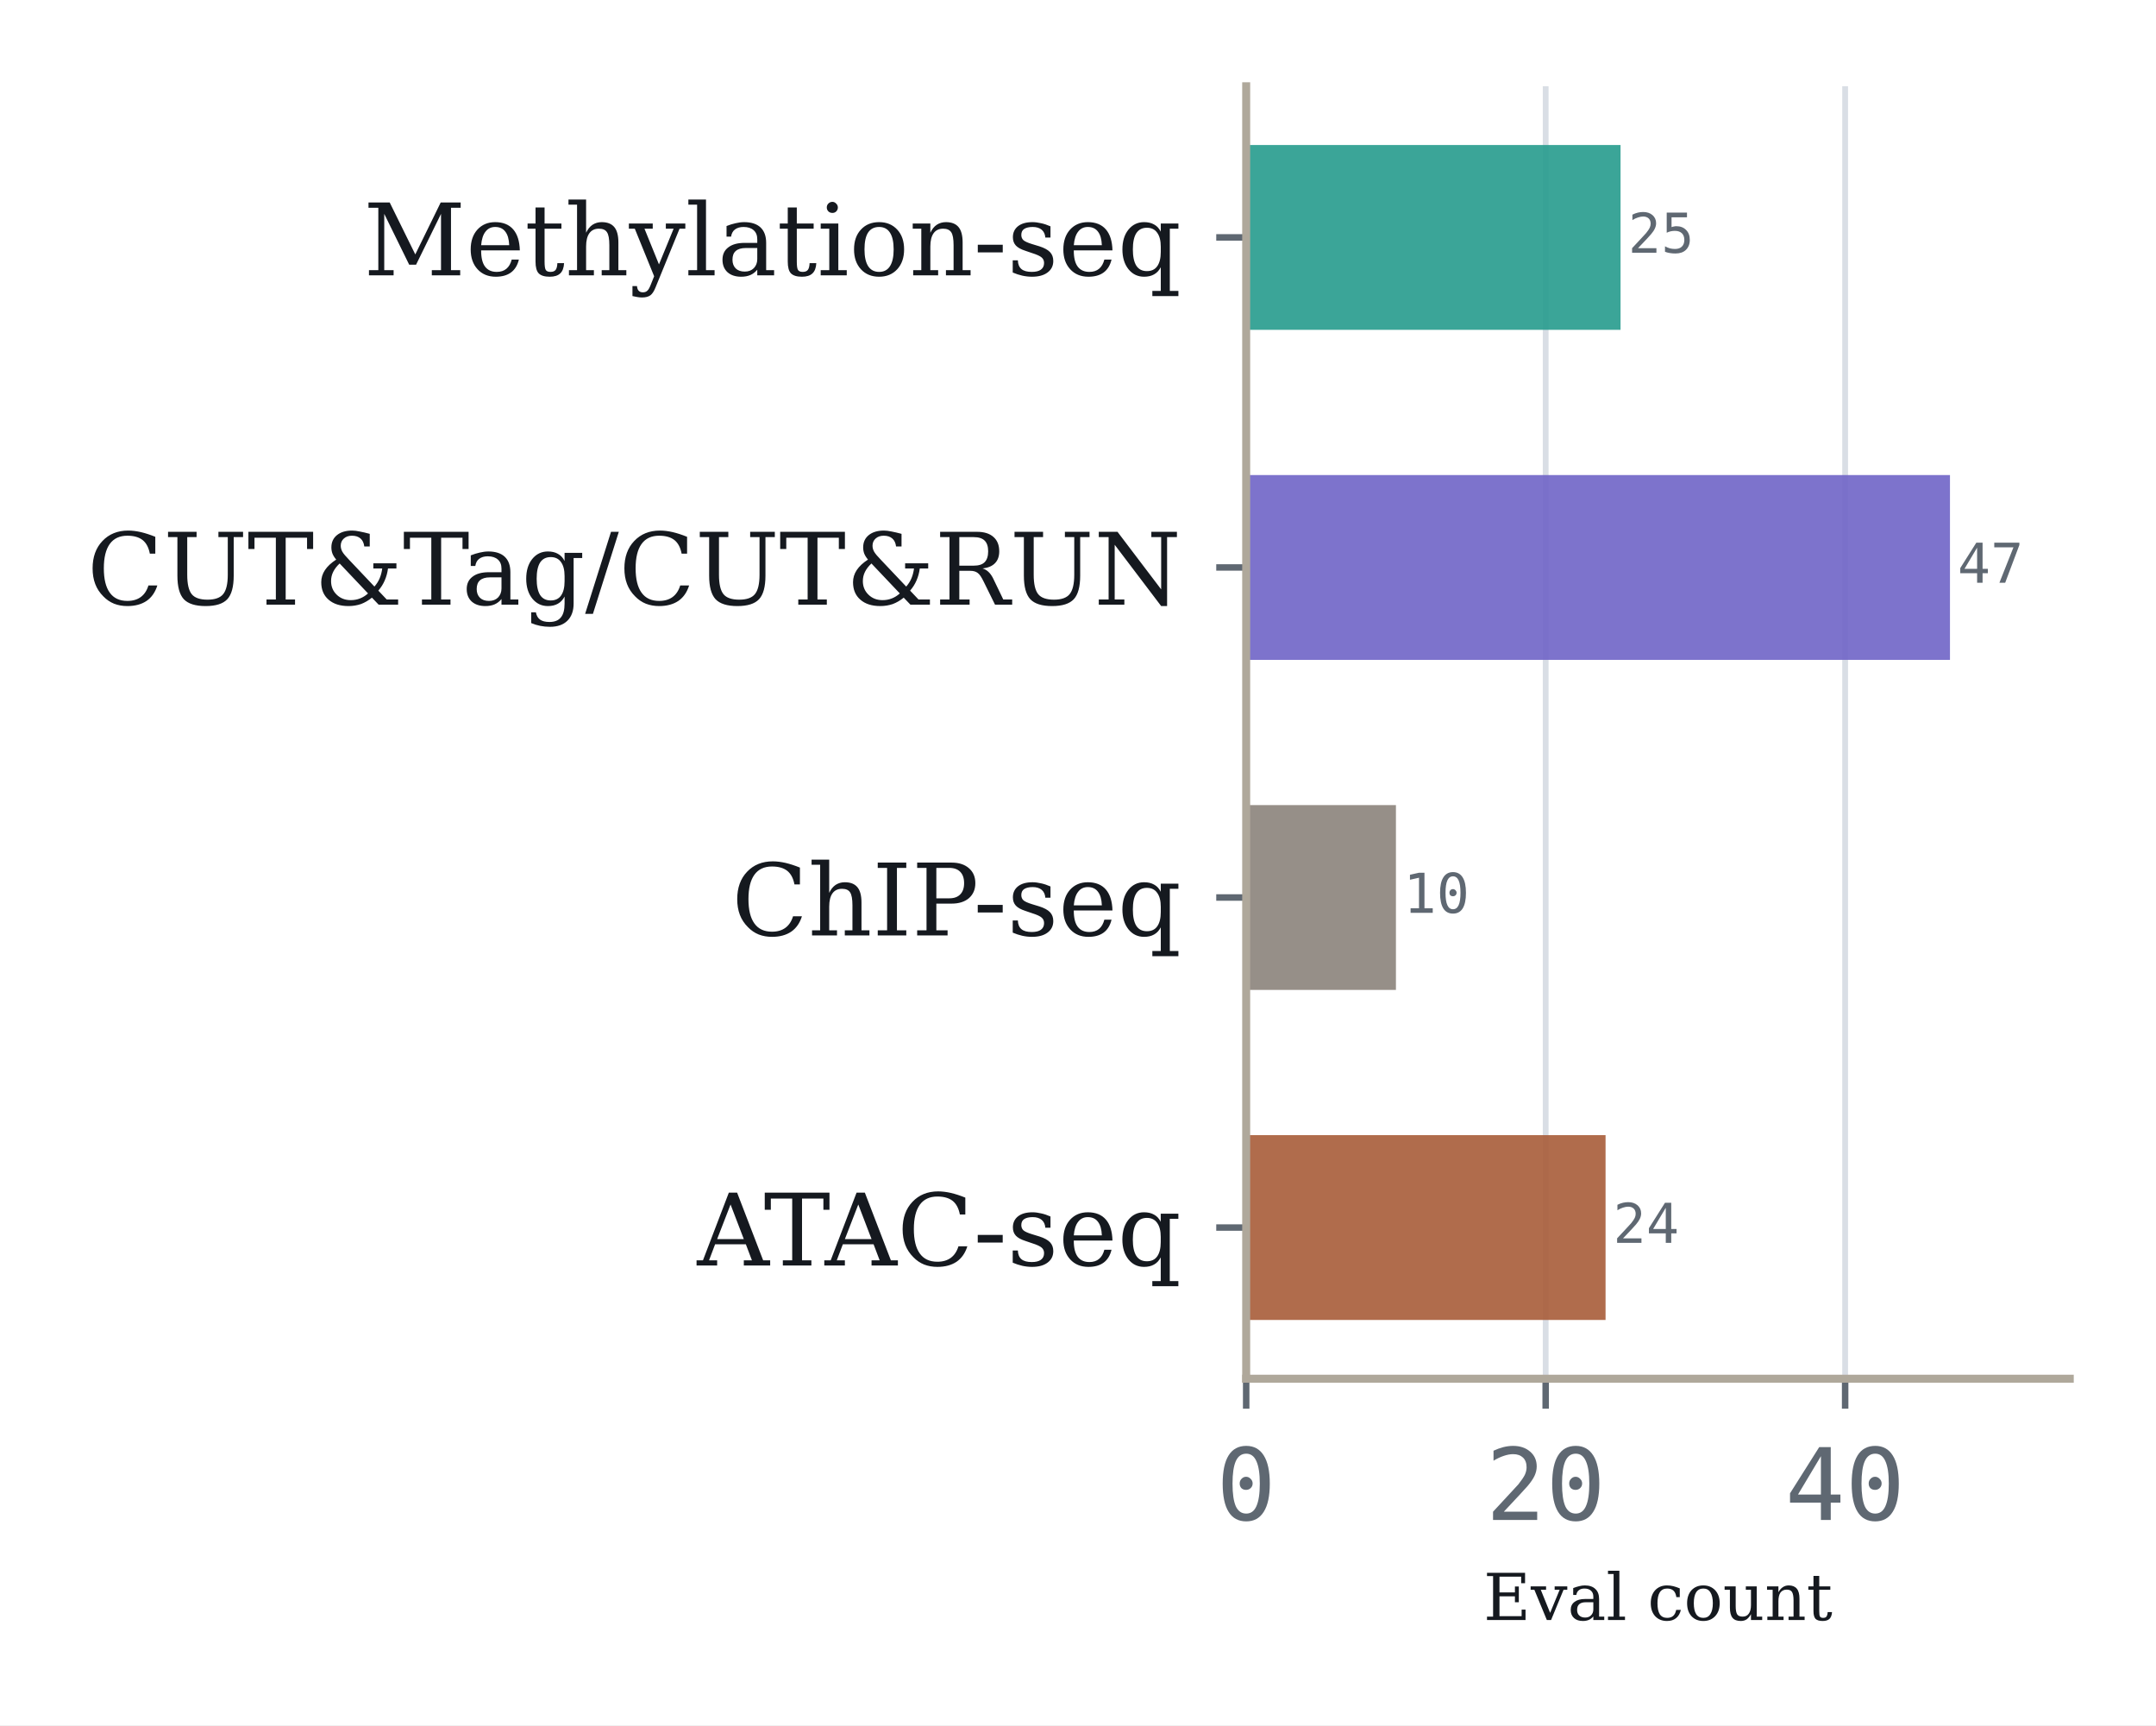
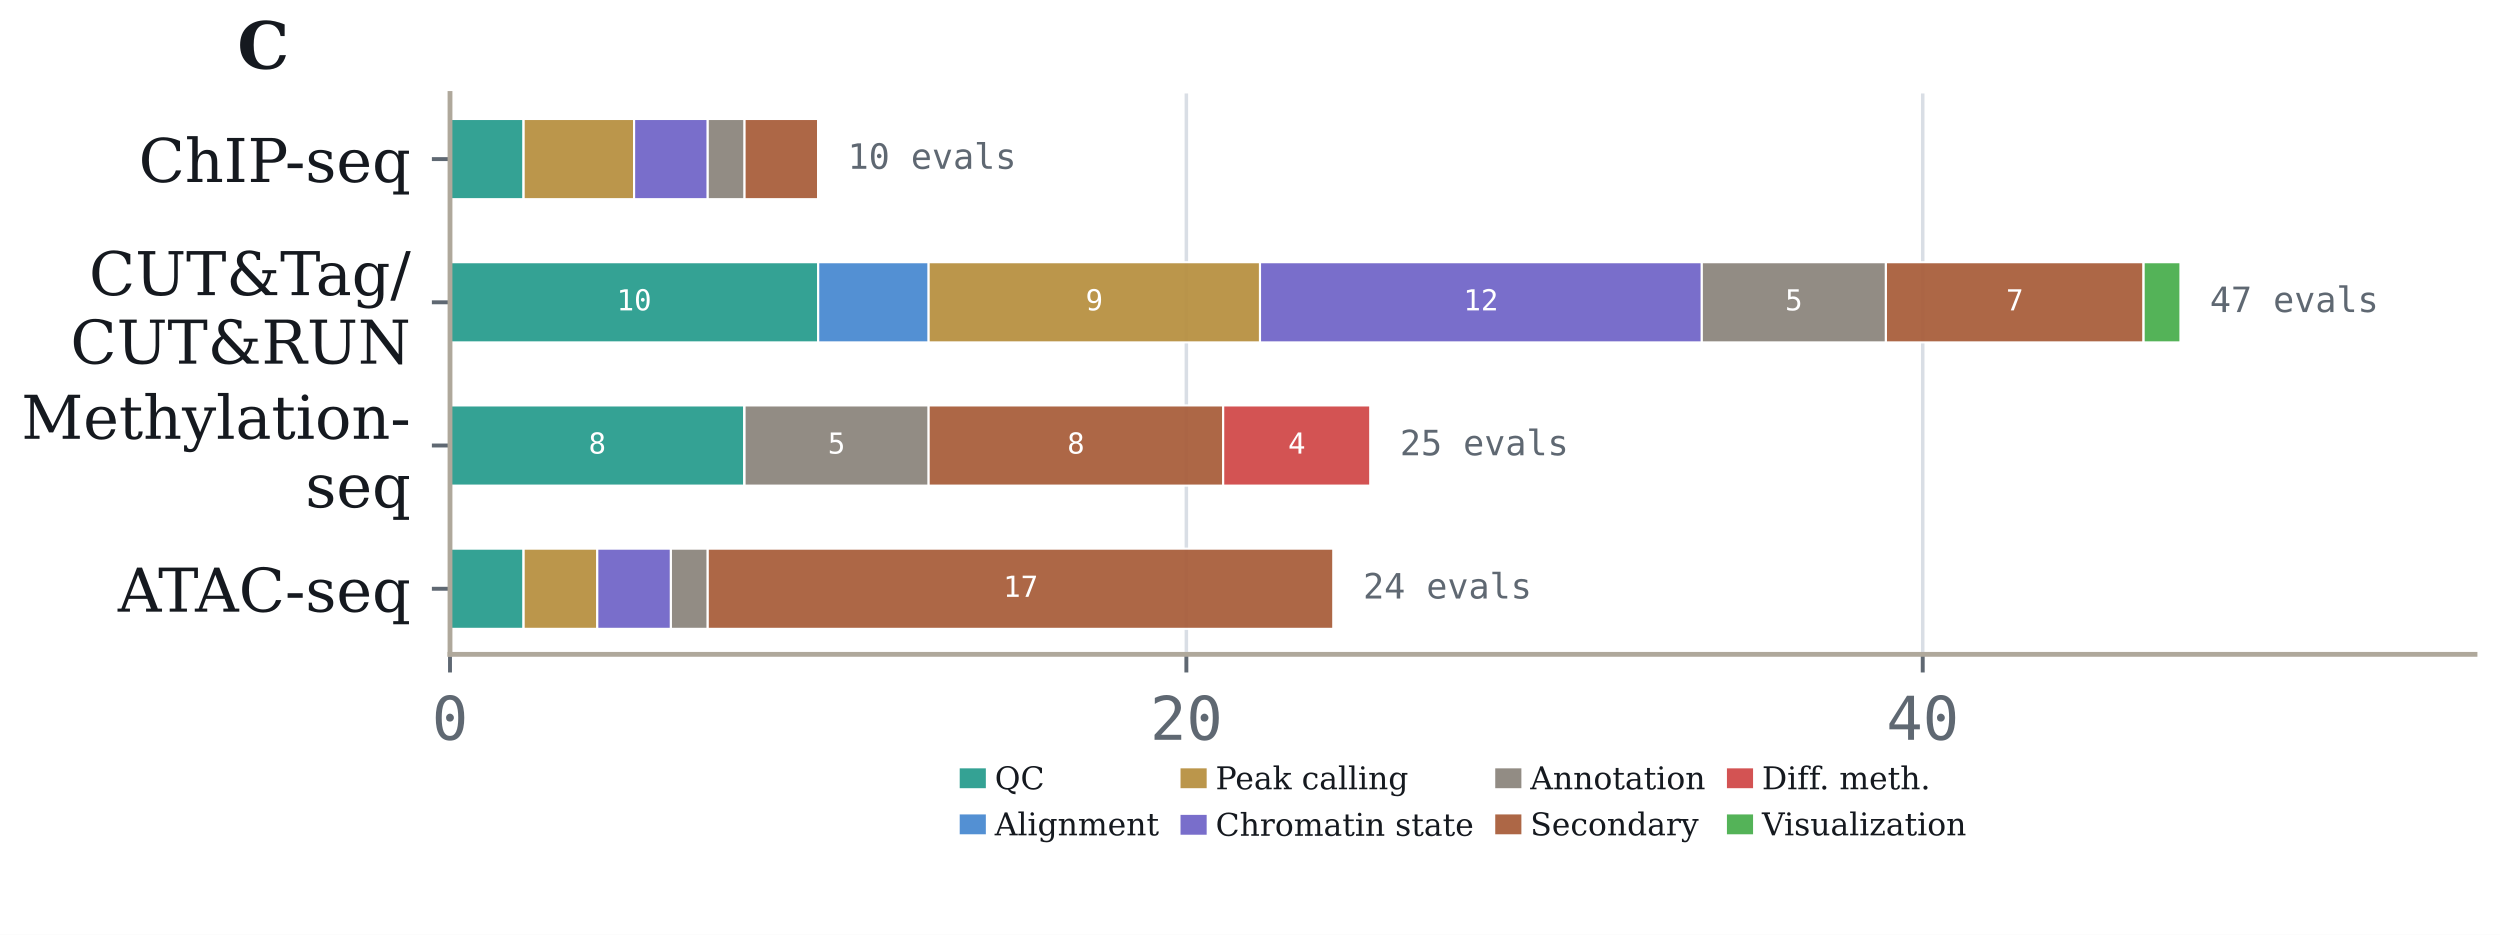
- <svg xmlns="http://www.w3.org/2000/svg" xmlns:xlink="http://www.w3.org/1999/xlink" width="216pt" height="172.8pt" viewBox="0 0 216 172.8" version="1.1">
+ <svg xmlns="http://www.w3.org/2000/svg" xmlns:xlink="http://www.w3.org/1999/xlink" width="414pt" height="154.8pt" viewBox="0 0 414 154.8" version="1.1">
  <defs>
    <style type="text/css">*{stroke-linejoin: round; stroke-linecap: butt}</style>
  </defs>
  <g id="figure_1">
    <g id="patch_1">
-       <path d="M 0 172.8  L 216 172.8  L 216 0  L 0 0  z " style="fill: #ffffff" />
+       <path d="M 0 154.8  L 414 154.8  L 414 0  L 0 0  z " style="fill: #ffffff" />
    </g>
    <g id="axes_1">
      <g id="patch_2">
-         <path d="M 124.85 138.1  L 207.36 138.1  L 207.36 8.64  L 124.85 8.64  z " style="fill: #ffffff" />
+         <path d="M 74.52 108.36  L 409.86 108.36  L 409.86 15.48  L 74.52 15.48  z " style="fill: #ffffff" />
      </g>
      <g id="matplotlib.axis_1">
        <g id="xtick_1">
          <g id="line2d_1">
-             <path d="M 124.85 138.1  L 124.85 8.64  " clip-path="url(#p41ab4d9375)" style="fill: none; stroke: #d9dee5; stroke-width: 0.58; stroke-linecap: square" />
+             <path d="M 74.52 108.36  L 74.52 15.48  " clip-path="url(#p3cf0a6819d)" style="fill: none; stroke: #d9dee5; stroke-width: 0.58; stroke-linecap: square" />
          </g>
          <g id="line2d_2">
            <defs>
-               <path id="m94f432ec83" d="M 0 0  L 0 3  " style="stroke: #5f6872; stroke-width: 0.65" />
+               <path id="m60d0b8f4a0" d="M 0 0  L 0 3  " style="stroke: #5f6872; stroke-width: 0.65" />
            </defs>
            <g>
-               <use xlink:href="#m94f432ec83" x="124.85" y="138.1" style="fill: #5f6872; stroke: #5f6872; stroke-width: 0.65" />
+               <use xlink:href="#m60d0b8f4a0" x="74.52" y="108.36" style="fill: #5f6872; stroke: #5f6872; stroke-width: 0.65" />
            </g>
          </g>
          <g id="text_1">
-             <text style="font-size: 10px; font-family: 'DejaVu Sans Mono', monospace; text-anchor: middle; fill: #5f6872" x="124.85" y="152.252" transform="rotate(-0 124.85 152.2516)">0</text>
+             <text style="font-size: 10px; font-family: 'DejaVu Sans Mono', monospace; text-anchor: middle; fill: #5f6872" x="74.52" y="122.512" transform="rotate(-0 74.52 122.5116)">0</text>
          </g>
        </g>
        <g id="xtick_2">
          <g id="line2d_3">
-             <path d="M 154.854 138.1  L 154.854 8.64  " clip-path="url(#p41ab4d9375)" style="fill: none; stroke: #d9dee5; stroke-width: 0.58; stroke-linecap: square" />
+             <path d="M 196.462 108.36  L 196.462 15.48  " clip-path="url(#p3cf0a6819d)" style="fill: none; stroke: #d9dee5; stroke-width: 0.58; stroke-linecap: square" />
          </g>
          <g id="line2d_4">
            <g>
-               <use xlink:href="#m94f432ec83" x="154.854" y="138.1" style="fill: #5f6872; stroke: #5f6872; stroke-width: 0.65" />
+               <use xlink:href="#m60d0b8f4a0" x="196.462" y="108.36" style="fill: #5f6872; stroke: #5f6872; stroke-width: 0.65" />
            </g>
          </g>
          <g id="text_2">
-             <text style="font-size: 10px; font-family: 'DejaVu Sans Mono', monospace; text-anchor: middle; fill: #5f6872" x="154.854" y="152.252" transform="rotate(-0 154.8536 152.2516)">20</text>
+             <text style="font-size: 10px; font-family: 'DejaVu Sans Mono', monospace; text-anchor: middle; fill: #5f6872" x="196.462" y="122.512" transform="rotate(-0 196.4618 122.5116)">20</text>
          </g>
        </g>
        <g id="xtick_3">
          <g id="line2d_5">
-             <path d="M 184.857 138.1  L 184.857 8.64  " clip-path="url(#p41ab4d9375)" style="fill: none; stroke: #d9dee5; stroke-width: 0.58; stroke-linecap: square" />
+             <path d="M 318.404 108.36  L 318.404 15.48  " clip-path="url(#p3cf0a6819d)" style="fill: none; stroke: #d9dee5; stroke-width: 0.58; stroke-linecap: square" />
          </g>
          <g id="line2d_6">
            <g>
-               <use xlink:href="#m94f432ec83" x="184.857" y="138.1" style="fill: #5f6872; stroke: #5f6872; stroke-width: 0.65" />
+               <use xlink:href="#m60d0b8f4a0" x="318.404" y="108.36" style="fill: #5f6872; stroke: #5f6872; stroke-width: 0.65" />
            </g>
          </g>
          <g id="text_3">
-             <text style="font-size: 10px; font-family: 'DejaVu Sans Mono', monospace; text-anchor: middle; fill: #5f6872" x="184.857" y="152.252" transform="rotate(-0 184.8573 152.2516)">40</text>
-           </g>
-         </g>
-         <g id="text_4">
-           <text style="font-size: 6.5px; font-family: 'DejaVu Serif', serif; text-anchor: middle; fill: #15191f" x="166.105" y="162.27" transform="rotate(-0 166.105 162.2702)">Eval count</text>
+             <text style="font-size: 10px; font-family: 'DejaVu Sans Mono', monospace; text-anchor: middle; fill: #5f6872" x="318.404" y="122.512" transform="rotate(-0 318.4036 122.5116)">40</text>
+           </g>
        </g>
      </g>
      <g id="matplotlib.axis_2">
        <g id="ytick_1">
          <g id="line2d_7">
            <defs>
-               <path id="me7be3ff68c" d="M 0 0  L -3 0  " style="stroke: #5f6872; stroke-width: 0.65" />
+               <path id="mdb639b6b2f" d="M 0 0  L -3 0  " style="stroke: #5f6872; stroke-width: 0.65" />
            </defs>
            <g>
-               <use xlink:href="#me7be3ff68c" x="124.85" y="122.959" style="fill: #5f6872; stroke: #5f6872; stroke-width: 0.65" />
-             </g>
-           </g>
-           <g id="text_5">
-             <text style="font-size: 10px; font-family: 'DejaVu Serif', serif; text-anchor: end; fill: #15191f" x="118.35" y="126.758" transform="rotate(-0 118.35 126.7581)">ATAC-seq</text>
+               <use xlink:href="#mdb639b6b2f" x="74.52" y="26.343" style="fill: #5f6872; stroke: #5f6872; stroke-width: 0.65" />
+             </g>
+           </g>
+           <g id="text_4">
+             <text style="font-size: 10px; font-family: 'DejaVu Serif', serif; text-anchor: end; fill: #15191f" x="68.02" y="30.142" transform="rotate(-0 68.02 30.1421)">ChIP-seq</text>
          </g>
        </g>
        <g id="ytick_2">
          <g id="line2d_8">
            <g>
-               <use xlink:href="#me7be3ff68c" x="124.85" y="89.9" style="fill: #5f6872; stroke: #5f6872; stroke-width: 0.65" />
-             </g>
-           </g>
-           <g id="text_6">
-             <text style="font-size: 10px; font-family: 'DejaVu Serif', serif; text-anchor: end; fill: #15191f" x="118.35" y="93.699" transform="rotate(-0 118.35 93.69884)">ChIP-seq</text>
+               <use xlink:href="#mdb639b6b2f" x="74.52" y="50.061" style="fill: #5f6872; stroke: #5f6872; stroke-width: 0.65" />
+             </g>
+           </g>
+           <g id="text_5">
+             <text style="font-size: 10px; font-family: 'DejaVu Serif', serif; fill: #15191f" transform="translate(14.74031 48.87893)">CUT&amp;Tag/</text>
+             <text style="font-size: 10px; font-family: 'DejaVu Serif', serif; fill: #15191f" transform="translate(11.66062 60.21893)">CUT&amp;RUN</text>
          </g>
        </g>
        <g id="ytick_3">
          <g id="line2d_9">
            <g>
-               <use xlink:href="#me7be3ff68c" x="124.85" y="56.84" style="fill: #5f6872; stroke: #5f6872; stroke-width: 0.65" />
-             </g>
-           </g>
-           <g id="text_7">
-             <text style="font-size: 10px; font-family: 'DejaVu Serif', serif; text-anchor: end; fill: #15191f" x="118.35" y="60.569" transform="rotate(-0 118.35 60.5685)">CUT&amp;Tag/CUT&amp;RUN</text>
+               <use xlink:href="#mdb639b6b2f" x="74.52" y="73.779" style="fill: #5f6872; stroke: #5f6872; stroke-width: 0.65" />
+             </g>
+           </g>
+           <g id="text_6">
+             <text style="font-size: 10px; font-family: 'DejaVu Serif', serif; fill: #15191f" transform="translate(3.534062 72.6681)">Methylation-</text>
+             <text style="font-size: 10px; font-family: 'DejaVu Serif', serif; fill: #15191f" transform="translate(50.56844 84.0081)">seq</text>
          </g>
        </g>
        <g id="ytick_4">
          <g id="line2d_10">
            <g>
-               <use xlink:href="#me7be3ff68c" x="124.85" y="23.781" style="fill: #5f6872; stroke: #5f6872; stroke-width: 0.65" />
-             </g>
-           </g>
-           <g id="text_8">
-             <text style="font-size: 10px; font-family: 'DejaVu Serif', serif; text-anchor: end; fill: #15191f" x="118.35" y="27.58" transform="rotate(-0 118.35 27.58035)">Methylation-seq</text>
+               <use xlink:href="#mdb639b6b2f" x="74.52" y="97.497" style="fill: #5f6872; stroke: #5f6872; stroke-width: 0.65" />
+             </g>
+           </g>
+           <g id="text_7">
+             <text style="font-size: 10px; font-family: 'DejaVu Serif', serif; text-anchor: end; fill: #15191f" x="68.02" y="101.296" transform="rotate(-0 68.02 101.2963)">ATAC-seq</text>
          </g>
        </g>
      </g>
      <g id="patch_3">
-         <path d="M 124.85 132.215  L 160.854 132.215  L 160.854 113.702  L 124.85 113.702  z " clip-path="url(#p41ab4d9375)" style="fill: #a95f3d; opacity: 0.92" />
+         <path d="M 74.52 19.702  L 86.714 19.702  L 86.714 32.984  L 74.52 32.984  z " clip-path="url(#p3cf0a6819d)" style="fill: #2a9d8f; opacity: 0.95; stroke: #ffffff; stroke-width: 0.35; stroke-linejoin: miter" />
      </g>
      <g id="patch_4">
-         <path d="M 124.85 99.156  L 139.852 99.156  L 139.852 80.643  L 124.85 80.643  z " clip-path="url(#p41ab4d9375)" style="fill: #8d867e; opacity: 0.92" />
+         <path d="M 74.52 43.42  L 135.491 43.42  L 135.491 56.702  L 74.52 56.702  z " clip-path="url(#p3cf0a6819d)" style="fill: #2a9d8f; opacity: 0.95; stroke: #ffffff; stroke-width: 0.35; stroke-linejoin: miter" />
      </g>
      <g id="patch_5">
-         <path d="M 124.85 66.097  L 195.359 66.097  L 195.359 47.584  L 124.85 47.584  z " clip-path="url(#p41ab4d9375)" style="fill: #7267c8; opacity: 0.92" />
+         <path d="M 74.52 67.138  L 123.297 67.138  L 123.297 80.42  L 74.52 80.42  z " clip-path="url(#p3cf0a6819d)" style="fill: #2a9d8f; opacity: 0.95; stroke: #ffffff; stroke-width: 0.35; stroke-linejoin: miter" />
      </g>
      <g id="patch_6">
-         <path d="M 124.85 33.038  L 162.355 33.038  L 162.355 14.525  L 124.85 14.525  z " clip-path="url(#p41ab4d9375)" style="fill: #2a9d8f; opacity: 0.92" />
+         <path d="M 74.52 90.856  L 86.714 90.856  L 86.714 104.138  L 74.52 104.138  z " clip-path="url(#p3cf0a6819d)" style="fill: #2a9d8f; opacity: 0.95; stroke: #ffffff; stroke-width: 0.35; stroke-linejoin: miter" />
      </g>
      <g id="patch_7">
-         <path d="M 124.85 138.1  L 124.85 8.64  " style="fill: none; stroke: #afa89b; stroke-width: 0.8; stroke-linejoin: miter; stroke-linecap: square" />
+         <path d="M 86.714 19.702  L 86.714 19.702  L 86.714 32.984  L 86.714 32.984  z " clip-path="url(#p3cf0a6819d)" style="fill: #4b8bd1; opacity: 0.95; stroke: #ffffff; stroke-width: 0.35; stroke-linejoin: miter" />
      </g>
      <g id="patch_8">
-         <path d="M 124.85 138.1  L 207.36 138.1  " style="fill: none; stroke: #afa89b; stroke-width: 0.8; stroke-linejoin: miter; stroke-linecap: square" />
+         <path d="M 135.491 43.42  L 153.782 43.42  L 153.782 56.702  L 135.491 56.702  z " clip-path="url(#p3cf0a6819d)" style="fill: #4b8bd1; opacity: 0.95; stroke: #ffffff; stroke-width: 0.35; stroke-linejoin: miter" />
+       </g>
+       <g id="patch_9">
+         <path d="M 123.297 67.138  L 123.297 67.138  L 123.297 80.42  L 123.297 80.42  z " clip-path="url(#p3cf0a6819d)" style="fill: #4b8bd1; opacity: 0.95; stroke: #ffffff; stroke-width: 0.35; stroke-linejoin: miter" />
+       </g>
+       <g id="patch_10">
+         <path d="M 86.714 90.856  L 86.714 90.856  L 86.714 104.138  L 86.714 104.138  z " clip-path="url(#p3cf0a6819d)" style="fill: #4b8bd1; opacity: 0.95; stroke: #ffffff; stroke-width: 0.35; stroke-linejoin: miter" />
+       </g>
+       <g id="patch_11">
+         <path d="M 86.714 19.702  L 105.005 19.702  L 105.005 32.984  L 86.714 32.984  z " clip-path="url(#p3cf0a6819d)" style="fill: #b89142; opacity: 0.95; stroke: #ffffff; stroke-width: 0.35; stroke-linejoin: miter" />
+       </g>
+       <g id="patch_12">
+         <path d="M 153.782 43.42  L 208.656 43.42  L 208.656 56.702  L 153.782 56.702  z " clip-path="url(#p3cf0a6819d)" style="fill: #b89142; opacity: 0.95; stroke: #ffffff; stroke-width: 0.35; stroke-linejoin: miter" />
+       </g>
+       <g id="patch_13">
+         <path d="M 123.297 67.138  L 123.297 67.138  L 123.297 80.42  L 123.297 80.42  z " clip-path="url(#p3cf0a6819d)" style="fill: #b89142; opacity: 0.95; stroke: #ffffff; stroke-width: 0.35; stroke-linejoin: miter" />
+       </g>
+       <g id="patch_14">
+         <path d="M 86.714 90.856  L 98.908 90.856  L 98.908 104.138  L 86.714 104.138  z " clip-path="url(#p3cf0a6819d)" style="fill: #b89142; opacity: 0.95; stroke: #ffffff; stroke-width: 0.35; stroke-linejoin: miter" />
+       </g>
+       <g id="patch_15">
+         <path d="M 105.005 19.702  L 117.2 19.702  L 117.2 32.984  L 105.005 32.984  z " clip-path="url(#p3cf0a6819d)" style="fill: #7267c8; opacity: 0.95; stroke: #ffffff; stroke-width: 0.35; stroke-linejoin: miter" />
+       </g>
+       <g id="patch_16">
+         <path d="M 208.656 43.42  L 281.821 43.42  L 281.821 56.702  L 208.656 56.702  z " clip-path="url(#p3cf0a6819d)" style="fill: #7267c8; opacity: 0.95; stroke: #ffffff; stroke-width: 0.35; stroke-linejoin: miter" />
+       </g>
+       <g id="patch_17">
+         <path d="M 123.297 67.138  L 123.297 67.138  L 123.297 80.42  L 123.297 80.42  z " clip-path="url(#p3cf0a6819d)" style="fill: #7267c8; opacity: 0.95; stroke: #ffffff; stroke-width: 0.35; stroke-linejoin: miter" />
+       </g>
+       <g id="patch_18">
+         <path d="M 98.908 90.856  L 111.103 90.856  L 111.103 104.138  L 98.908 104.138  z " clip-path="url(#p3cf0a6819d)" style="fill: #7267c8; opacity: 0.95; stroke: #ffffff; stroke-width: 0.35; stroke-linejoin: miter" />
+       </g>
+       <g id="patch_19">
+         <path d="M 117.2 19.702  L 123.297 19.702  L 123.297 32.984  L 117.2 32.984  z " clip-path="url(#p3cf0a6819d)" style="fill: #8d867e; opacity: 0.95; stroke: #ffffff; stroke-width: 0.35; stroke-linejoin: miter" />
+       </g>
+       <g id="patch_20">
+         <path d="M 281.821 43.42  L 312.307 43.42  L 312.307 56.702  L 281.821 56.702  z " clip-path="url(#p3cf0a6819d)" style="fill: #8d867e; opacity: 0.95; stroke: #ffffff; stroke-width: 0.35; stroke-linejoin: miter" />
+       </g>
+       <g id="patch_21">
+         <path d="M 123.297 67.138  L 153.782 67.138  L 153.782 80.42  L 123.297 80.42  z " clip-path="url(#p3cf0a6819d)" style="fill: #8d867e; opacity: 0.95; stroke: #ffffff; stroke-width: 0.35; stroke-linejoin: miter" />
+       </g>
+       <g id="patch_22">
+         <path d="M 111.103 90.856  L 117.2 90.856  L 117.2 104.138  L 111.103 104.138  z " clip-path="url(#p3cf0a6819d)" style="fill: #8d867e; opacity: 0.95; stroke: #ffffff; stroke-width: 0.35; stroke-linejoin: miter" />
+       </g>
+       <g id="patch_23">
+         <path d="M 123.297 19.702  L 135.491 19.702  L 135.491 32.984  L 123.297 32.984  z " clip-path="url(#p3cf0a6819d)" style="fill: #a95f3d; opacity: 0.95; stroke: #ffffff; stroke-width: 0.35; stroke-linejoin: miter" />
+       </g>
+       <g id="patch_24">
+         <path d="M 312.307 43.42  L 354.986 43.42  L 354.986 56.702  L 312.307 56.702  z " clip-path="url(#p3cf0a6819d)" style="fill: #a95f3d; opacity: 0.95; stroke: #ffffff; stroke-width: 0.35; stroke-linejoin: miter" />
+       </g>
+       <g id="patch_25">
+         <path d="M 153.782 67.138  L 202.559 67.138  L 202.559 80.42  L 153.782 80.42  z " clip-path="url(#p3cf0a6819d)" style="fill: #a95f3d; opacity: 0.95; stroke: #ffffff; stroke-width: 0.35; stroke-linejoin: miter" />
+       </g>
+       <g id="patch_26">
+         <path d="M 117.2 90.856  L 220.85 90.856  L 220.85 104.138  L 117.2 104.138  z " clip-path="url(#p3cf0a6819d)" style="fill: #a95f3d; opacity: 0.95; stroke: #ffffff; stroke-width: 0.35; stroke-linejoin: miter" />
+       </g>
+       <g id="patch_27">
+         <path d="M 135.491 19.702  L 135.491 19.702  L 135.491 32.984  L 135.491 32.984  z " clip-path="url(#p3cf0a6819d)" style="fill: #d14b4b; opacity: 0.95; stroke: #ffffff; stroke-width: 0.35; stroke-linejoin: miter" />
+       </g>
+       <g id="patch_28">
+         <path d="M 354.986 43.42  L 354.986 43.42  L 354.986 56.702  L 354.986 56.702  z " clip-path="url(#p3cf0a6819d)" style="fill: #d14b4b; opacity: 0.95; stroke: #ffffff; stroke-width: 0.35; stroke-linejoin: miter" />
+       </g>
+       <g id="patch_29">
+         <path d="M 202.559 67.138  L 226.947 67.138  L 226.947 80.42  L 202.559 80.42  z " clip-path="url(#p3cf0a6819d)" style="fill: #d14b4b; opacity: 0.95; stroke: #ffffff; stroke-width: 0.35; stroke-linejoin: miter" />
+       </g>
+       <g id="patch_30">
+         <path d="M 220.85 90.856  L 220.85 90.856  L 220.85 104.138  L 220.85 104.138  z " clip-path="url(#p3cf0a6819d)" style="fill: #d14b4b; opacity: 0.95; stroke: #ffffff; stroke-width: 0.35; stroke-linejoin: miter" />
+       </g>
+       <g id="patch_31">
+         <path d="M 135.491 19.702  L 135.491 19.702  L 135.491 32.984  L 135.491 32.984  z " clip-path="url(#p3cf0a6819d)" style="fill: #4caf50; opacity: 0.95; stroke: #ffffff; stroke-width: 0.35; stroke-linejoin: miter" />
+       </g>
+       <g id="patch_32">
+         <path d="M 354.986 43.42  L 361.083 43.42  L 361.083 56.702  L 354.986 56.702  z " clip-path="url(#p3cf0a6819d)" style="fill: #4caf50; opacity: 0.95; stroke: #ffffff; stroke-width: 0.35; stroke-linejoin: miter" />
+       </g>
+       <g id="patch_33">
+         <path d="M 226.947 67.138  L 226.947 67.138  L 226.947 80.42  L 226.947 80.42  z " clip-path="url(#p3cf0a6819d)" style="fill: #4caf50; opacity: 0.95; stroke: #ffffff; stroke-width: 0.35; stroke-linejoin: miter" />
+       </g>
+       <g id="patch_34">
+         <path d="M 220.85 90.856  L 220.85 90.856  L 220.85 104.138  L 220.85 104.138  z " clip-path="url(#p3cf0a6819d)" style="fill: #4caf50; opacity: 0.95; stroke: #ffffff; stroke-width: 0.35; stroke-linejoin: miter" />
+       </g>
+       <g id="patch_35">
+         <path d="M 74.52 108.36  L 74.52 15.48  " style="fill: none; stroke: #afa89b; stroke-width: 0.8; stroke-linejoin: miter; stroke-linecap: square" />
+       </g>
+       <g id="patch_36">
+         <path d="M 74.52 108.36  L 409.86 108.36  " style="fill: none; stroke: #afa89b; stroke-width: 0.8; stroke-linejoin: miter; stroke-linecap: square" />
+       </g>
+       <g id="text_8">
+         <text style="font-size: 4.8px; font-family: 'DejaVu Sans Mono', monospace; text-anchor: middle; fill: #ffffff" x="105.005" y="51.398" transform="rotate(-0 105.0055 51.39821)">10</text>
      </g>
      <g id="text_9">
-         <text style="font-size: 5.5px; font-family: 'DejaVu Sans Mono', monospace; text-anchor: start; fill: #5f6872" x="161.604" y="124.491" transform="rotate(-0 161.6045 124.4911)">24</text>
+         <text style="font-size: 4.8px; font-family: 'DejaVu Sans Mono', monospace; text-anchor: middle; fill: #ffffff" x="98.908" y="75.116" transform="rotate(-0 98.90836 75.11629)">8</text>
      </g>
      <g id="text_10">
-         <text style="font-size: 5.5px; font-family: 'DejaVu Sans Mono', monospace; text-anchor: start; fill: #5f6872" x="140.602" y="91.432" transform="rotate(-0 140.6019 91.43189)">10</text>
+         <text style="font-size: 4.8px; font-family: 'DejaVu Sans Mono', monospace; text-anchor: middle; fill: #ffffff" x="181.219" y="51.398" transform="rotate(-0 181.2191 51.39821)">9</text>
      </g>
      <g id="text_11">
-         <text style="font-size: 5.5px; font-family: 'DejaVu Sans Mono', monospace; text-anchor: start; fill: #5f6872" x="196.109" y="58.373" transform="rotate(-0 196.1086 58.37264)">47</text>
+         <text style="font-size: 4.8px; font-family: 'DejaVu Sans Mono', monospace; text-anchor: middle; fill: #ffffff" x="245.239" y="51.398" transform="rotate(-0 245.2385 51.39821)">12</text>
      </g>
      <g id="text_12">
-         <text style="font-size: 5.5px; font-family: 'DejaVu Sans Mono', monospace; text-anchor: start; fill: #5f6872" x="163.105" y="25.313" transform="rotate(-0 163.1046 25.3134)">25</text>
+         <text style="font-size: 4.8px; font-family: 'DejaVu Sans Mono', monospace; text-anchor: middle; fill: #ffffff" x="297.064" y="51.398" transform="rotate(-0 297.0638 51.39821)">5</text>
+       </g>
+       <g id="text_13">
+         <text style="font-size: 4.8px; font-family: 'DejaVu Sans Mono', monospace; text-anchor: middle; fill: #ffffff" x="138.539" y="75.116" transform="rotate(-0 138.5395 75.11629)">5</text>
+       </g>
+       <g id="text_14">
+         <text style="font-size: 4.8px; font-family: 'DejaVu Sans Mono', monospace; text-anchor: middle; fill: #ffffff" x="333.646" y="51.398" transform="rotate(-0 333.6464 51.39821)">7</text>
+       </g>
+       <g id="text_15">
+         <text style="font-size: 4.8px; font-family: 'DejaVu Sans Mono', monospace; text-anchor: middle; fill: #ffffff" x="178.171" y="75.116" transform="rotate(-0 178.1705 75.11629)">8</text>
+       </g>
+       <g id="text_16">
+         <text style="font-size: 4.8px; font-family: 'DejaVu Sans Mono', monospace; text-anchor: middle; fill: #ffffff" x="169.025" y="98.834" transform="rotate(-0 169.0249 98.83437)">17</text>
+       </g>
+       <g id="text_17">
+         <text style="font-size: 4.8px; font-family: 'DejaVu Sans Mono', monospace; text-anchor: middle; fill: #ffffff" x="214.753" y="75.116" transform="rotate(-0 214.7531 75.11629)">4</text>
+       </g>
+       <g id="text_18">
+         <text style="font-size: 5.8px; font-family: 'DejaVu Sans Mono', monospace; text-anchor: start; fill: #5f6872" x="140.369" y="27.959" transform="rotate(-0 140.3686 27.95872)">10 evals</text>
+       </g>
+       <g id="text_19">
+         <text style="font-size: 5.8px; font-family: 'DejaVu Sans Mono', monospace; text-anchor: start; fill: #5f6872" x="365.961" y="51.677" transform="rotate(-0 365.9609 51.6768)">47 evals</text>
+       </g>
+       <g id="text_20">
+         <text style="font-size: 5.8px; font-family: 'DejaVu Sans Mono', monospace; text-anchor: start; fill: #5f6872" x="231.825" y="75.395" transform="rotate(-0 231.8249 75.39488)">25 evals</text>
+       </g>
+       <g id="text_21">
+         <text style="font-size: 5.8px; font-family: 'DejaVu Sans Mono', monospace; text-anchor: start; fill: #5f6872" x="225.728" y="99.113" transform="rotate(-0 225.7279 99.11296)">24 evals</text>
+       </g>
+       <g id="text_22">
+         <text style="font-weight: 700; font-size: 10.8px; font-family: 'DejaVu Serif', serif; text-anchor: start; fill: #15191f" x="39.309" y="11.376" transform="rotate(-0 39.3093 11.37634)">C</text>
+       </g>
+       <g id="legend_1">
+         <g id="patch_37">
+           <path d="M 158.752 130.701  L 163.432 130.701  L 163.432 127.061  L 158.752 127.061  z " style="fill: #2a9d8f; opacity: 0.95; stroke: #ffffff; stroke-width: 0.35; stroke-linejoin: miter" />
+         </g>
+         <g id="text_23">
+           <text style="font-size: 5.2px; font-family: 'DejaVu Serif', serif; text-anchor: start; fill: #15191f" x="164.732" y="130.701" transform="rotate(-0 164.7323 130.7008)">QC</text>
+         </g>
+         <g id="patch_38">
+           <path d="M 158.752 138.333  L 163.432 138.333  L 163.432 134.693  L 158.752 134.693  z " style="fill: #4b8bd1; opacity: 0.95; stroke: #ffffff; stroke-width: 0.35; stroke-linejoin: miter" />
+         </g>
+         <g id="text_24">
+           <text style="font-size: 5.2px; font-family: 'DejaVu Serif', serif; text-anchor: start; fill: #15191f" x="164.732" y="138.333" transform="rotate(-0 164.7323 138.3334)">Alignment</text>
+         </g>
+         <g id="patch_39">
+           <path d="M 195.32 130.701  L 200 130.701  L 200 127.061  L 195.32 127.061  z " style="fill: #b89142; opacity: 0.95; stroke: #ffffff; stroke-width: 0.35; stroke-linejoin: miter" />
+         </g>
+         <g id="text_25">
+           <text style="font-size: 5.2px; font-family: 'DejaVu Serif', serif; text-anchor: start; fill: #15191f" x="201.3" y="130.701" transform="rotate(-0 201.2997 130.7008)">Peak calling</text>
+         </g>
+         <g id="patch_40">
+           <path d="M 195.32 138.407  L 200 138.407  L 200 134.767  L 195.32 134.767  z " style="fill: #7267c8; opacity: 0.95; stroke: #ffffff; stroke-width: 0.35; stroke-linejoin: miter" />
+         </g>
+         <g id="text_26">
+           <text style="font-size: 5.2px; font-family: 'DejaVu Serif', serif; text-anchor: start; fill: #15191f" x="201.3" y="138.407" transform="rotate(-0 201.2997 138.4074)">Chromatin state</text>
+         </g>
+         <g id="patch_41">
+           <path d="M 247.436 130.701  L 252.116 130.701  L 252.116 127.061  L 247.436 127.061  z " style="fill: #8d867e; opacity: 0.95; stroke: #ffffff; stroke-width: 0.35; stroke-linejoin: miter" />
+         </g>
+         <g id="text_27">
+           <text style="font-size: 5.2px; font-family: 'DejaVu Serif', serif; text-anchor: start; fill: #15191f" x="253.416" y="130.701" transform="rotate(-0 253.4159 130.7008)">Annotation</text>
+         </g>
+         <g id="patch_42">
+           <path d="M 247.436 138.333  L 252.116 138.333  L 252.116 134.693  L 247.436 134.693  z " style="fill: #a95f3d; opacity: 0.95; stroke: #ffffff; stroke-width: 0.35; stroke-linejoin: miter" />
+         </g>
+         <g id="text_28">
+           <text style="font-size: 5.2px; font-family: 'DejaVu Serif', serif; text-anchor: start; fill: #15191f" x="253.416" y="138.333" transform="rotate(-0 253.4159 138.3334)">Secondary</text>
+         </g>
+         <g id="patch_43">
+           <path d="M 285.803 130.701  L 290.483 130.701  L 290.483 127.061  L 285.803 127.061  z " style="fill: #d14b4b; opacity: 0.95; stroke: #ffffff; stroke-width: 0.35; stroke-linejoin: miter" />
+         </g>
+         <g id="text_29">
+           <text style="font-size: 5.2px; font-family: 'DejaVu Serif', serif; text-anchor: start; fill: #15191f" x="291.783" y="130.701" transform="rotate(-0 291.783 130.7008)">Diff. meth.</text>
+         </g>
+         <g id="patch_44">
+           <path d="M 285.803 138.333  L 290.483 138.333  L 290.483 134.693  L 285.803 134.693  z " style="fill: #4caf50; opacity: 0.95; stroke: #ffffff; stroke-width: 0.35; stroke-linejoin: miter" />
+         </g>
+         <g id="text_30">
+           <text style="font-size: 5.2px; font-family: 'DejaVu Serif', serif; text-anchor: start; fill: #15191f" x="291.783" y="138.333" transform="rotate(-0 291.783 138.3334)">Visualization</text>
+         </g>
      </g>
    </g>
  </g>
  <defs>
-     <clipPath id="p41ab4d9375">
-       <rect x="124.85" y="8.64" width="82.51" height="129.46" />
+     <clipPath id="p3cf0a6819d">
+       <rect x="74.52" y="15.48" width="335.34" height="92.88" />
    </clipPath>
  </defs>
</svg>
